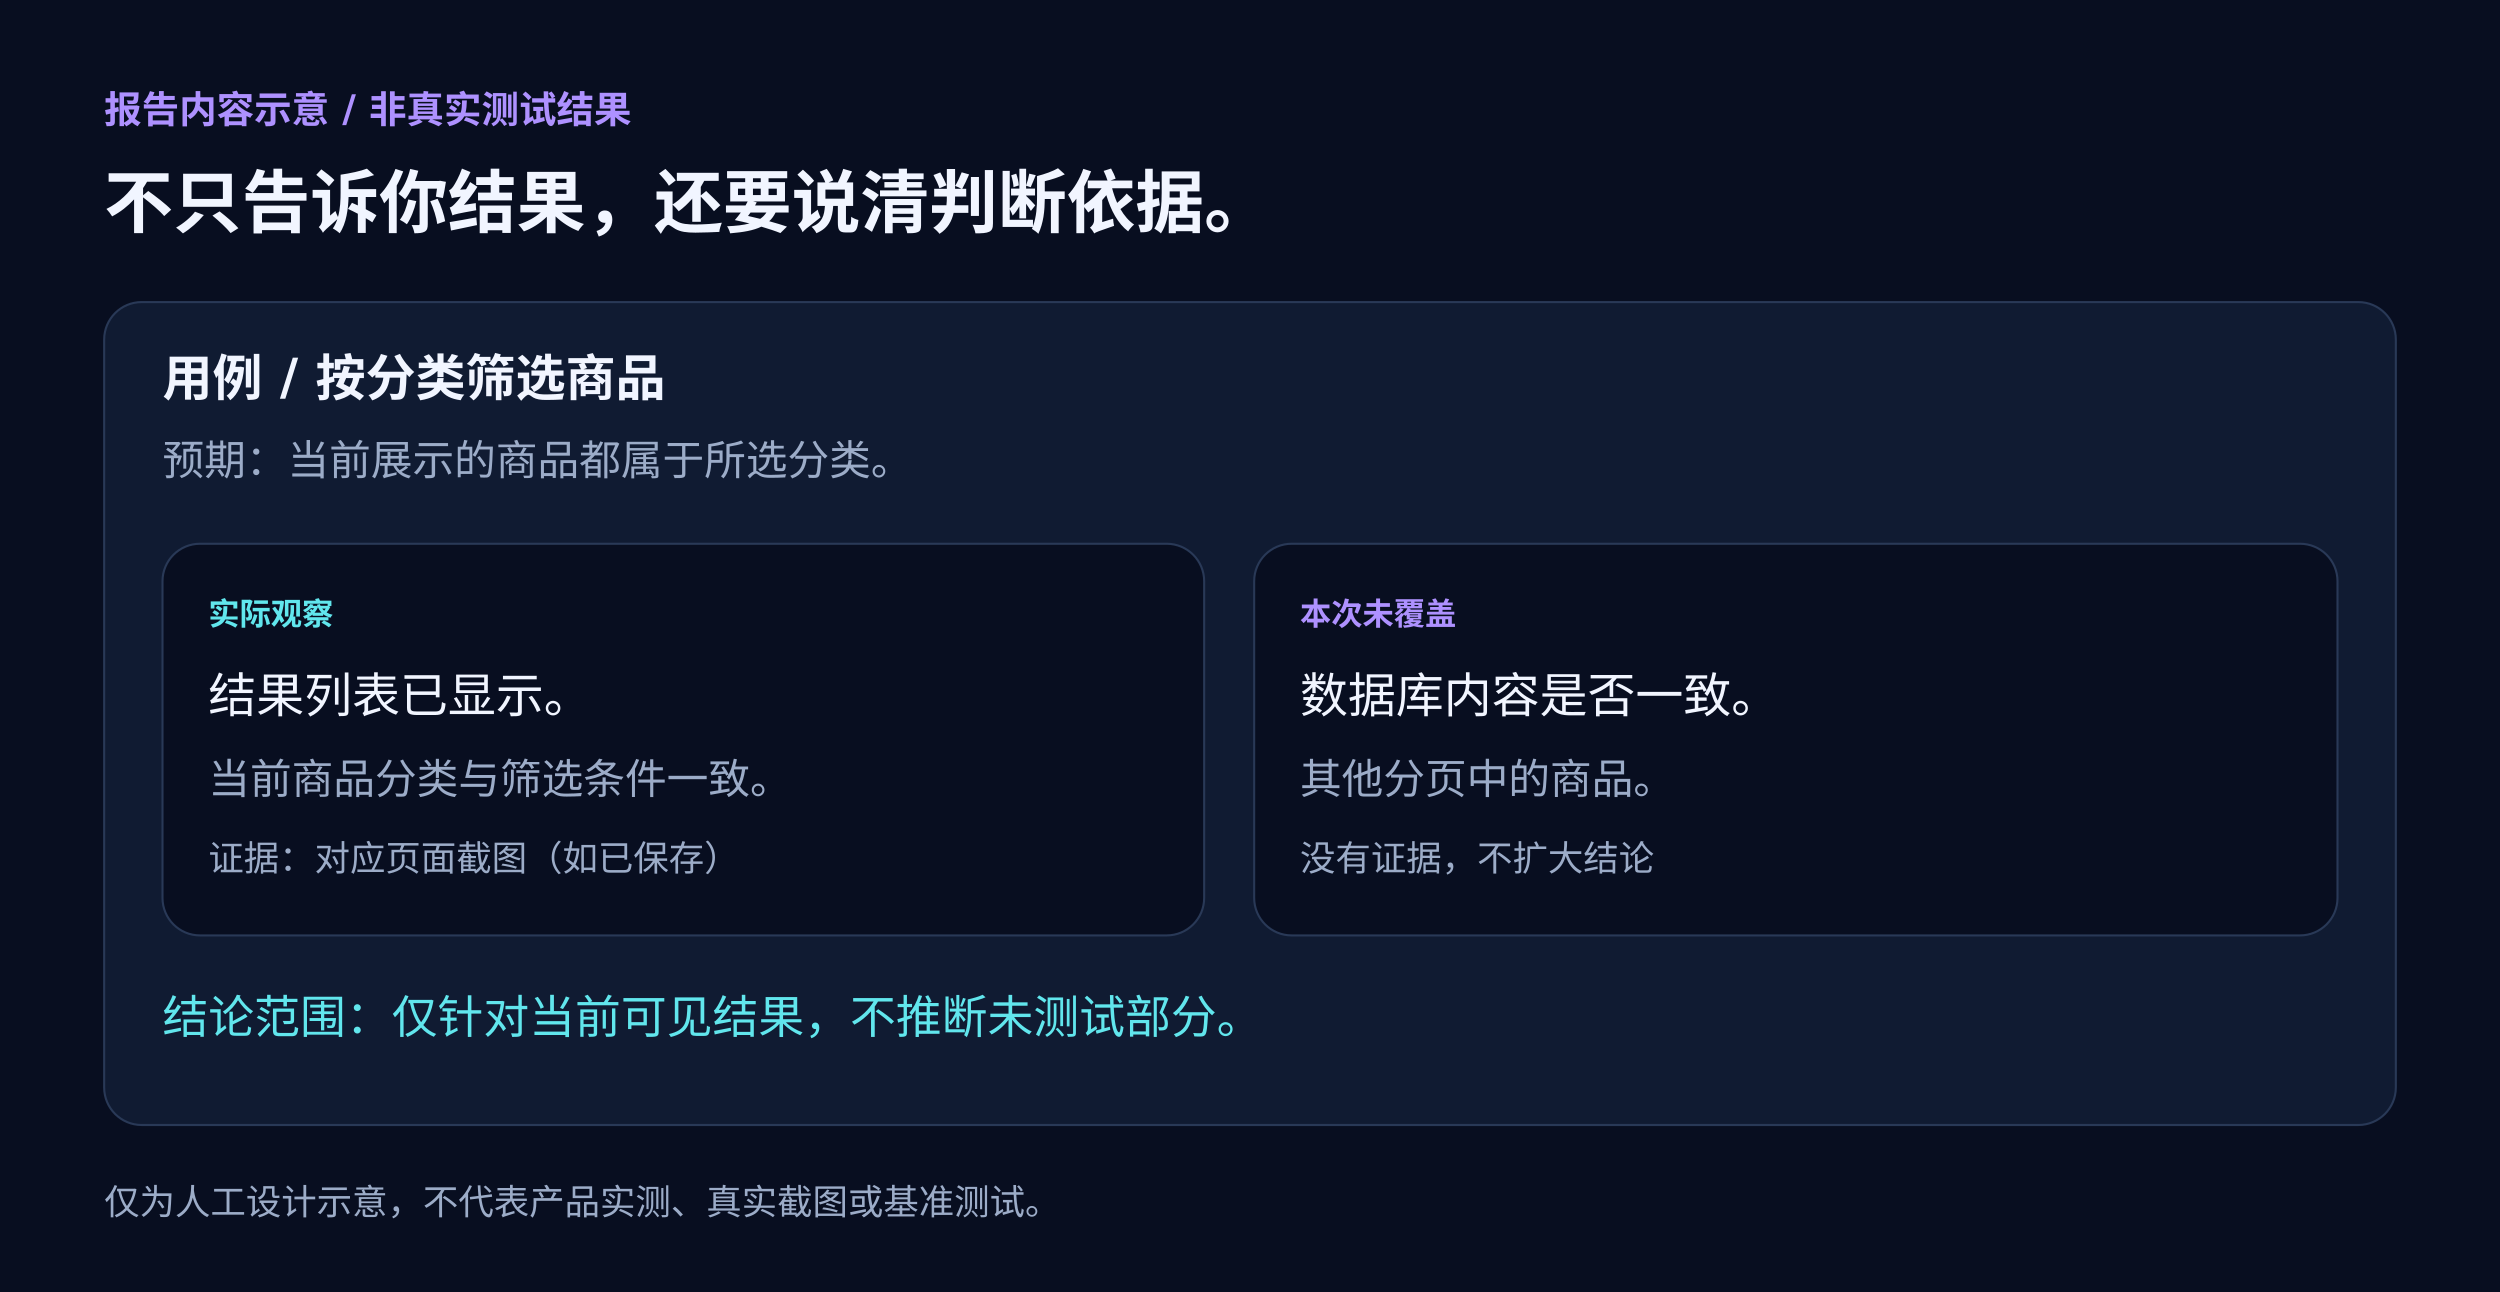
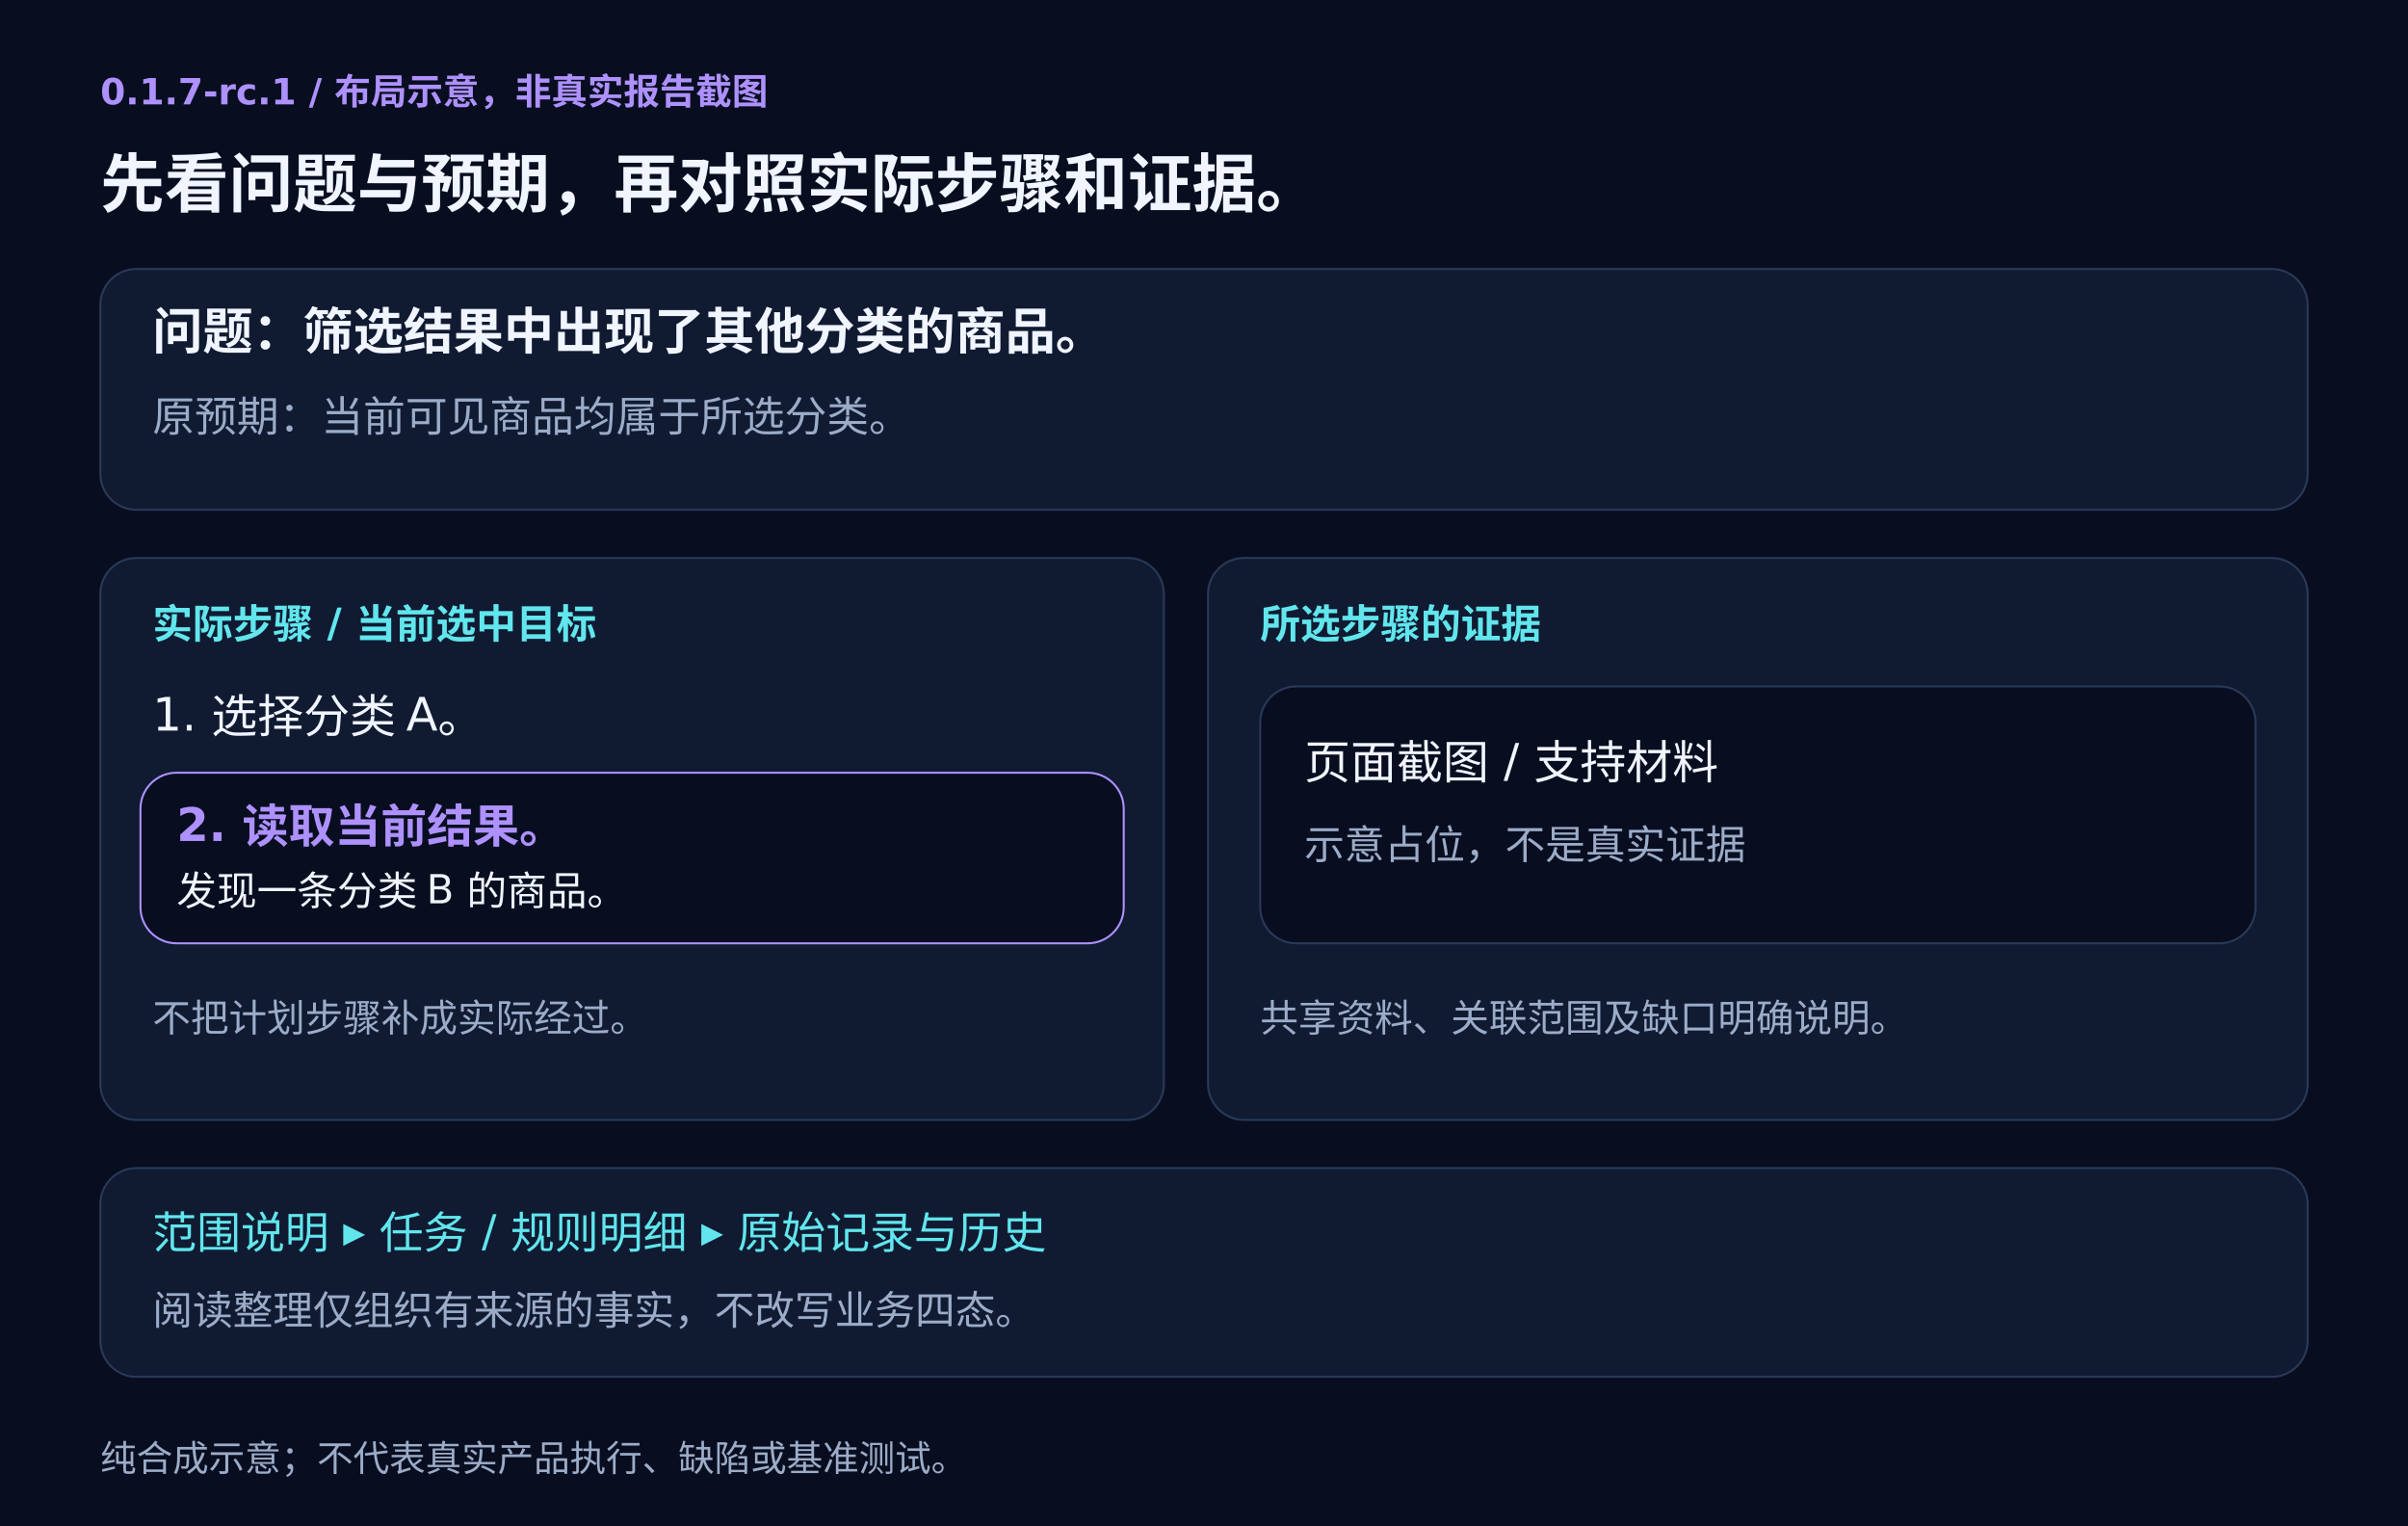
- <svg xmlns="http://www.w3.org/2000/svg" width="1200" height="620" viewBox="0 0 1200 620" role="img" aria-label="证据展示示意，非真实运行结果">
+ <svg xmlns="http://www.w3.org/2000/svg" width="1200" height="760" viewBox="0 0 1200 760" role="img" aria-label="方案 B 报告阅读 — 能力示意">
  <defs>
    <linearGradient id="g">
      <stop stop-color="#61e6ed" />
      <stop offset="1" stop-color="#ae91ff" />
    </linearGradient>
    <marker id="arrow" markerWidth="8" markerHeight="8" refX="7" refY="4" orient="auto">
      <path d="M0,0 L8,4 L0,8" fill="#61e6ed" />
    </marker>
  </defs>
  <g font-family="DejaVu Sans, Noto Sans CJK SC, sans-serif">
-     <rect x="0" y="0" width="1200" height="620" rx="0" fill="#080e20" stroke="#080e20" />
+     <rect x="0" y="0" width="1200" height="760" rx="0" fill="#080e20" stroke="#080e20" />
    <path d="M0,2 H1200" stroke="url(#g)" stroke-width="4" />
-     <text x="50" y="59" font-size="18" fill="#ae91ff" font-weight="700">报告内容示意 / 非真实测试结果</text>
-     <text x="50" y="109" font-size="33" fill="#f1f5ff" font-weight="700">不只告诉你结果，还要说清判断依据。</text>
-     <rect x="50" y="145" width="1100" height="395" rx="18" fill="#101b32" stroke="#293957" />
-     <text x="78" y="190" font-size="24" fill="#f1f5ff" font-weight="700">用例 / 按分类筛选商品</text>
-     <text x="78" y="228" font-size="20" fill="#9cacc8" font-weight="400">预期：当前展示的商品都属于所选分类。</text>
-     <rect x="78" y="261" width="500" height="188" rx="18" fill="#080e20" stroke="#293957" />
-     <text x="100" y="300" font-size="15" fill="#61e6ed" font-weight="700">实际观察</text>
-     <text x="100" y="342" font-size="23" fill="#f1f5ff" font-weight="400">结果列表已显示。</text>
-     <text x="100" y="381" font-size="20" fill="#9cacc8" font-weight="400">当前商品分类与筛选条件一致。</text>
-     <text x="100" y="418" font-size="17" fill="#9cacc8" font-weight="400">证据：对应页面截图（如已保存）</text>
-     <rect x="602" y="261" width="520" height="188" rx="18" fill="#080e20" stroke="#293957" />
-     <text x="624" y="300" font-size="15" fill="#ae91ff" font-weight="700">本次未覆盖</text>
-     <text x="624" y="342" font-size="23" fill="#f1f5ff" font-weight="400">数据库内容是否一致。</text>
-     <text x="624" y="381" font-size="20" fill="#9cacc8" font-weight="400">其他分页中的商品。</text>
-     <text x="624" y="418" font-size="17" fill="#9cacc8" font-weight="400">没有证据，不扩大结论</text>
-     <text x="78" y="496" font-size="22" fill="#61e6ed" font-weight="400">结论范围：仅针对当前可见结果，不推断未测试部分。</text>
-     <text x="50" y="583" font-size="17" fill="#9cacc8" font-weight="400">仅为人工设计示意，不代表产品实测、真实截图或基准测试。</text>
+     <text x="50" y="52" font-size="18" fill="#ae91ff" font-weight="700">0.1.7-rc.1 / 布局示意，非真实报告截图</text>
+     <text x="50" y="103" font-size="32" fill="#f1f5ff" font-weight="700">先看问题与预期，再对照实际步骤和证据。</text>
+     <rect x="50" y="134" width="1100" height="120" rx="18" fill="#101b32" stroke="#293957" />
+     <text x="76" y="174" font-size="25" fill="#f1f5ff" font-weight="700">问题：筛选结果中出现了其他分类的商品。</text>
+     <text x="76" y="215" font-size="21" fill="#9cacc8" font-weight="400">原预期：当前可见商品均属于所选分类。</text>
+     <rect x="50" y="278" width="530" height="280" rx="18" fill="#101b32" stroke="#293957" />
+     <rect x="602" y="278" width="548" height="280" rx="18" fill="#101b32" stroke="#293957" />
+     <text x="76" y="318" font-size="20" fill="#61e6ed" font-weight="700">实际步骤 / 当前选中目标</text>
+     <text x="76" y="364" font-size="23" fill="#f1f5ff" font-weight="400">1. 选择分类 A。</text>
+     <rect x="70" y="385" width="490" height="85" rx="18" fill="#080e20" stroke="#ae91ff" />
+     <text x="88" y="419" font-size="23" fill="#ae91ff" font-weight="700">2. 读取当前结果。</text>
+     <text x="88" y="451" font-size="20" fill="#f1f5ff" font-weight="400">发现一条分类 B 的商品。</text>
+     <text x="76" y="514" font-size="19" fill="#9cacc8" font-weight="400">不把计划步骤补成实际经过。</text>
+     <text x="628" y="318" font-size="20" fill="#61e6ed" font-weight="700">所选步骤的证据</text>
+     <rect x="628" y="342" width="496" height="128" rx="18" fill="#080e20" stroke="#293957" />
+     <text x="650" y="388" font-size="23" fill="#f1f5ff" font-weight="400">页面截图 / 支持材料</text>
+     <text x="650" y="428" font-size="20" fill="#9cacc8" font-weight="400">示意占位，不是真实证据</text>
+     <text x="628" y="514" font-size="19" fill="#9cacc8" font-weight="400">共享资料、关联范围及缺口明确说明。</text>
+     <rect x="50" y="582" width="1100" height="104" rx="18" fill="#101b32" stroke="#293957" />
+     <text x="76" y="622" font-size="22" fill="#61e6ed" font-weight="400">范围说明 ▸ 任务 / 规则明细 ▸ 原始记录与历史</text>
+     <text x="76" y="660" font-size="20" fill="#9cacc8" font-weight="400">阅读整理仅组织有来源的事实，不改写业务四态。</text>
+     <text x="50" y="733" font-size="18" fill="#9cacc8" font-weight="400">纯合成示意；不代表真实产品执行、缺陷或基准测试。</text>
  </g>
</svg>
